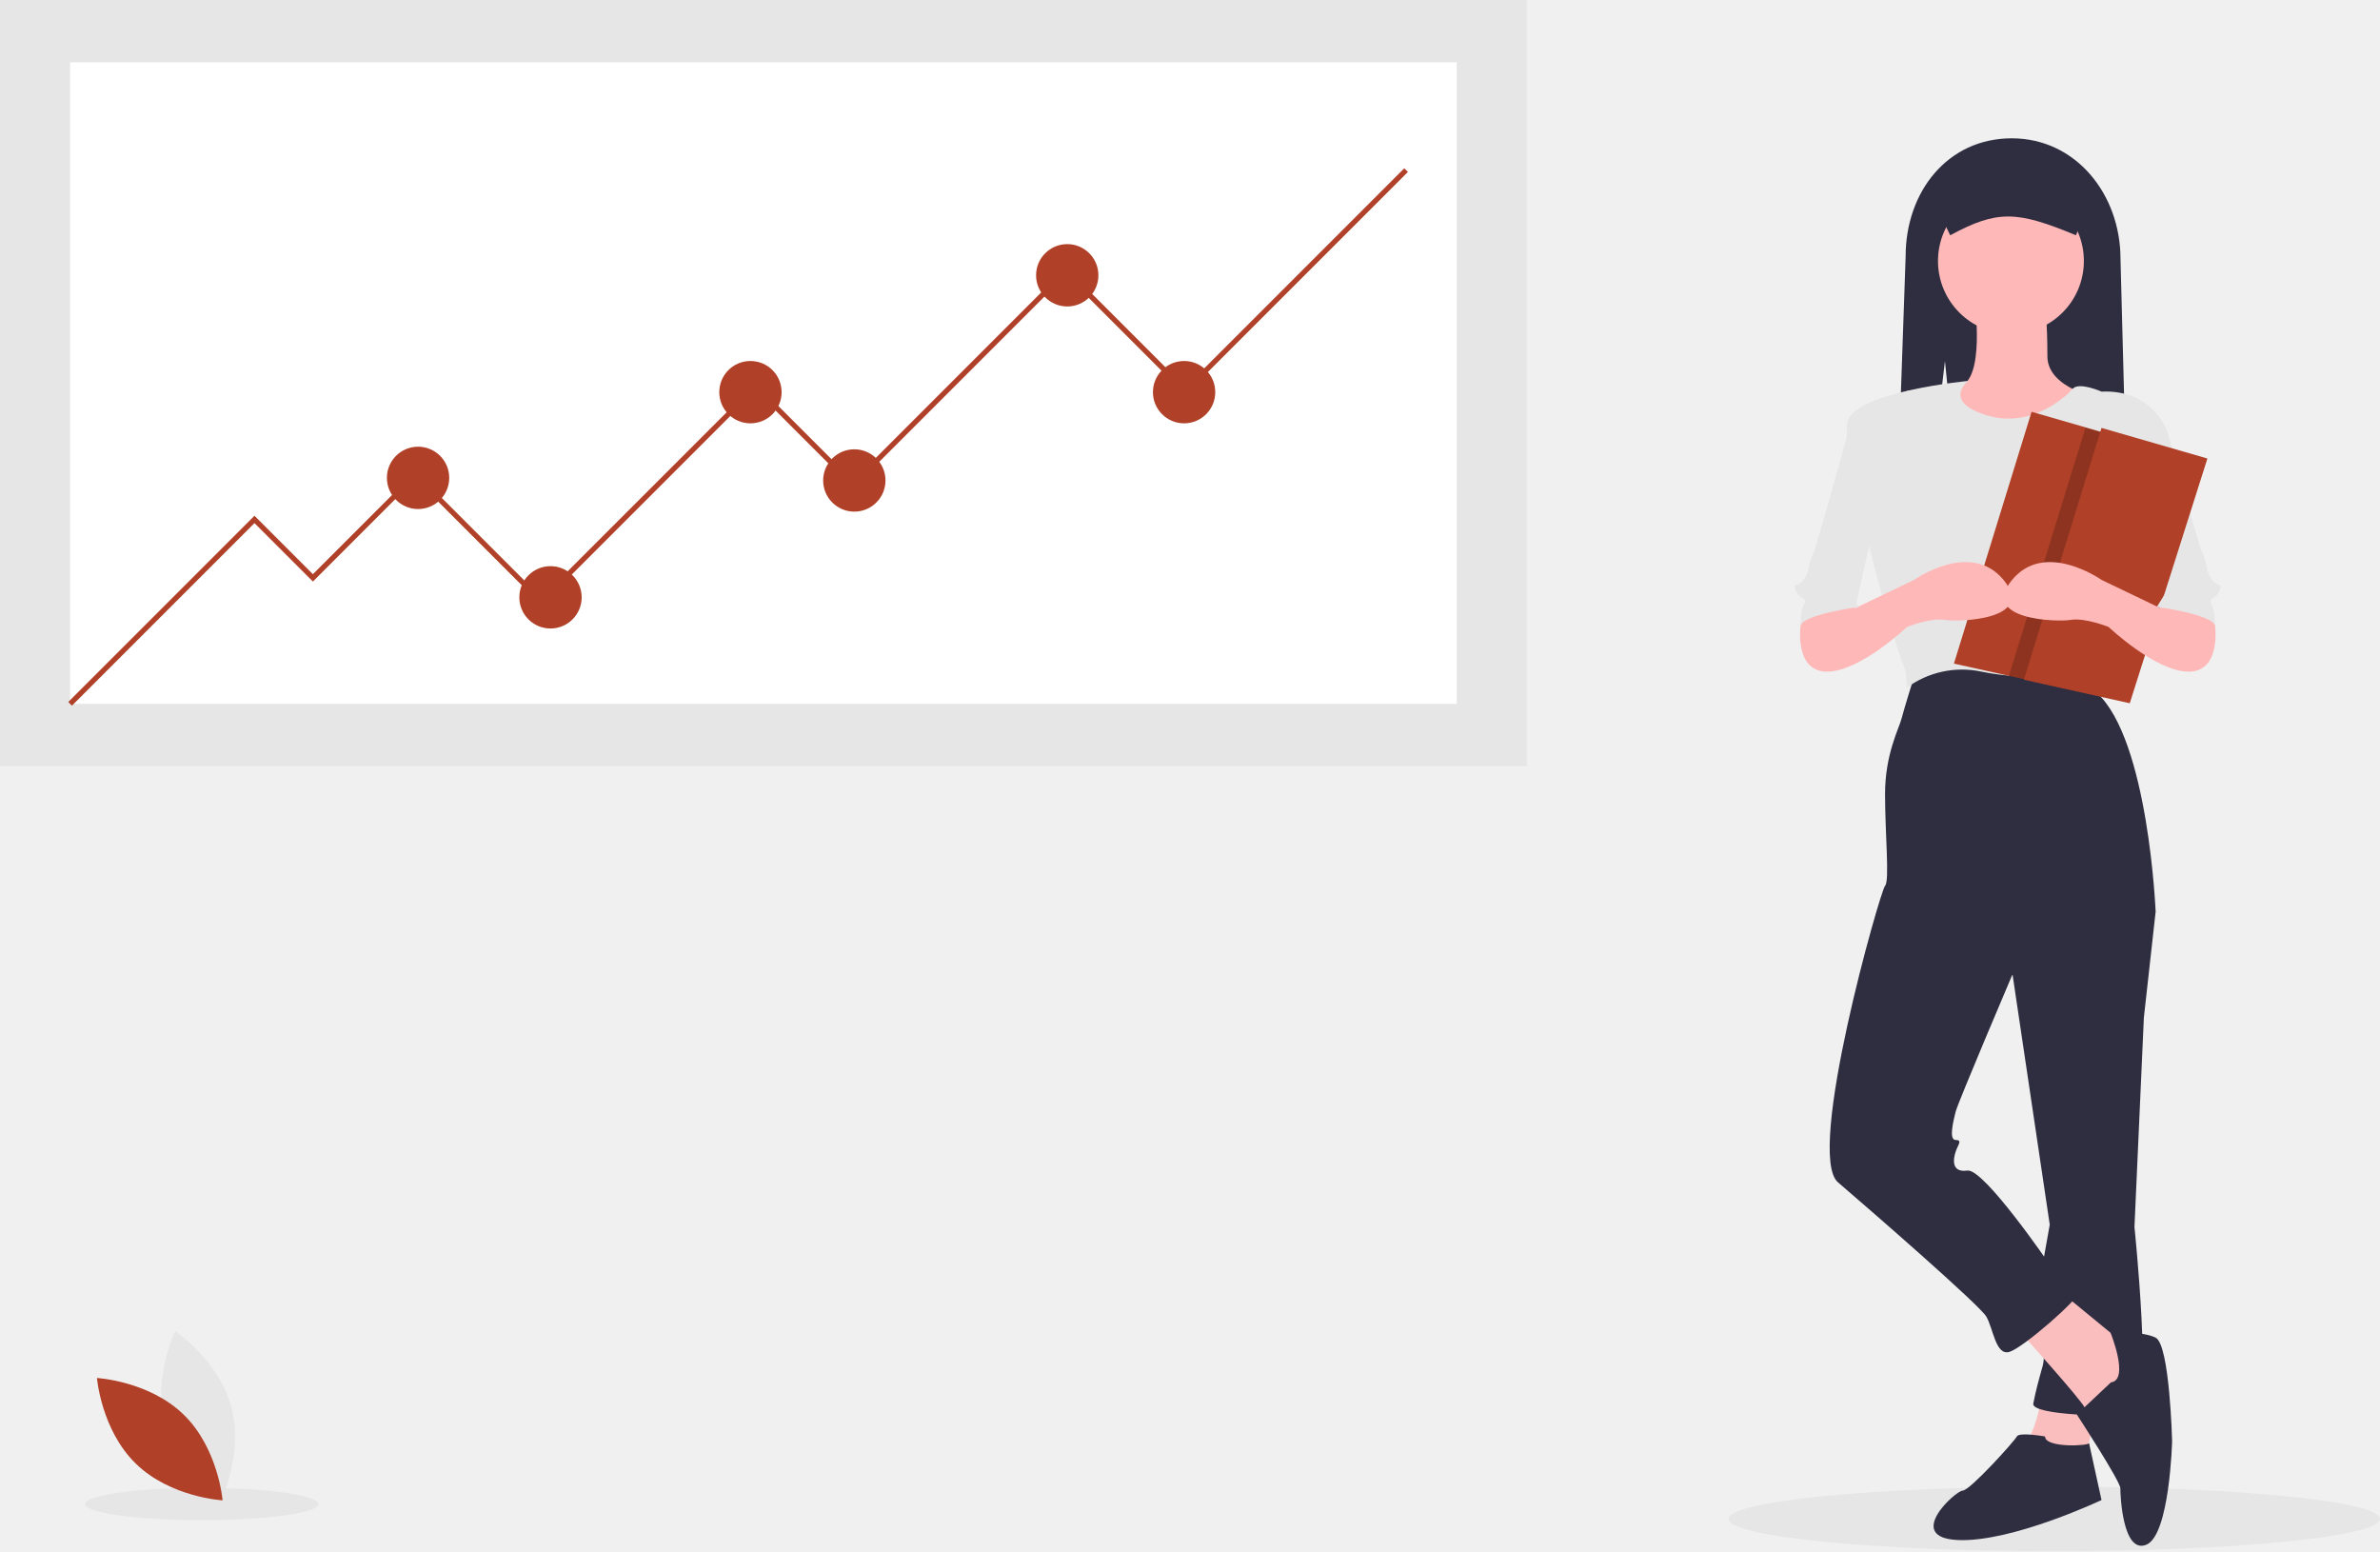
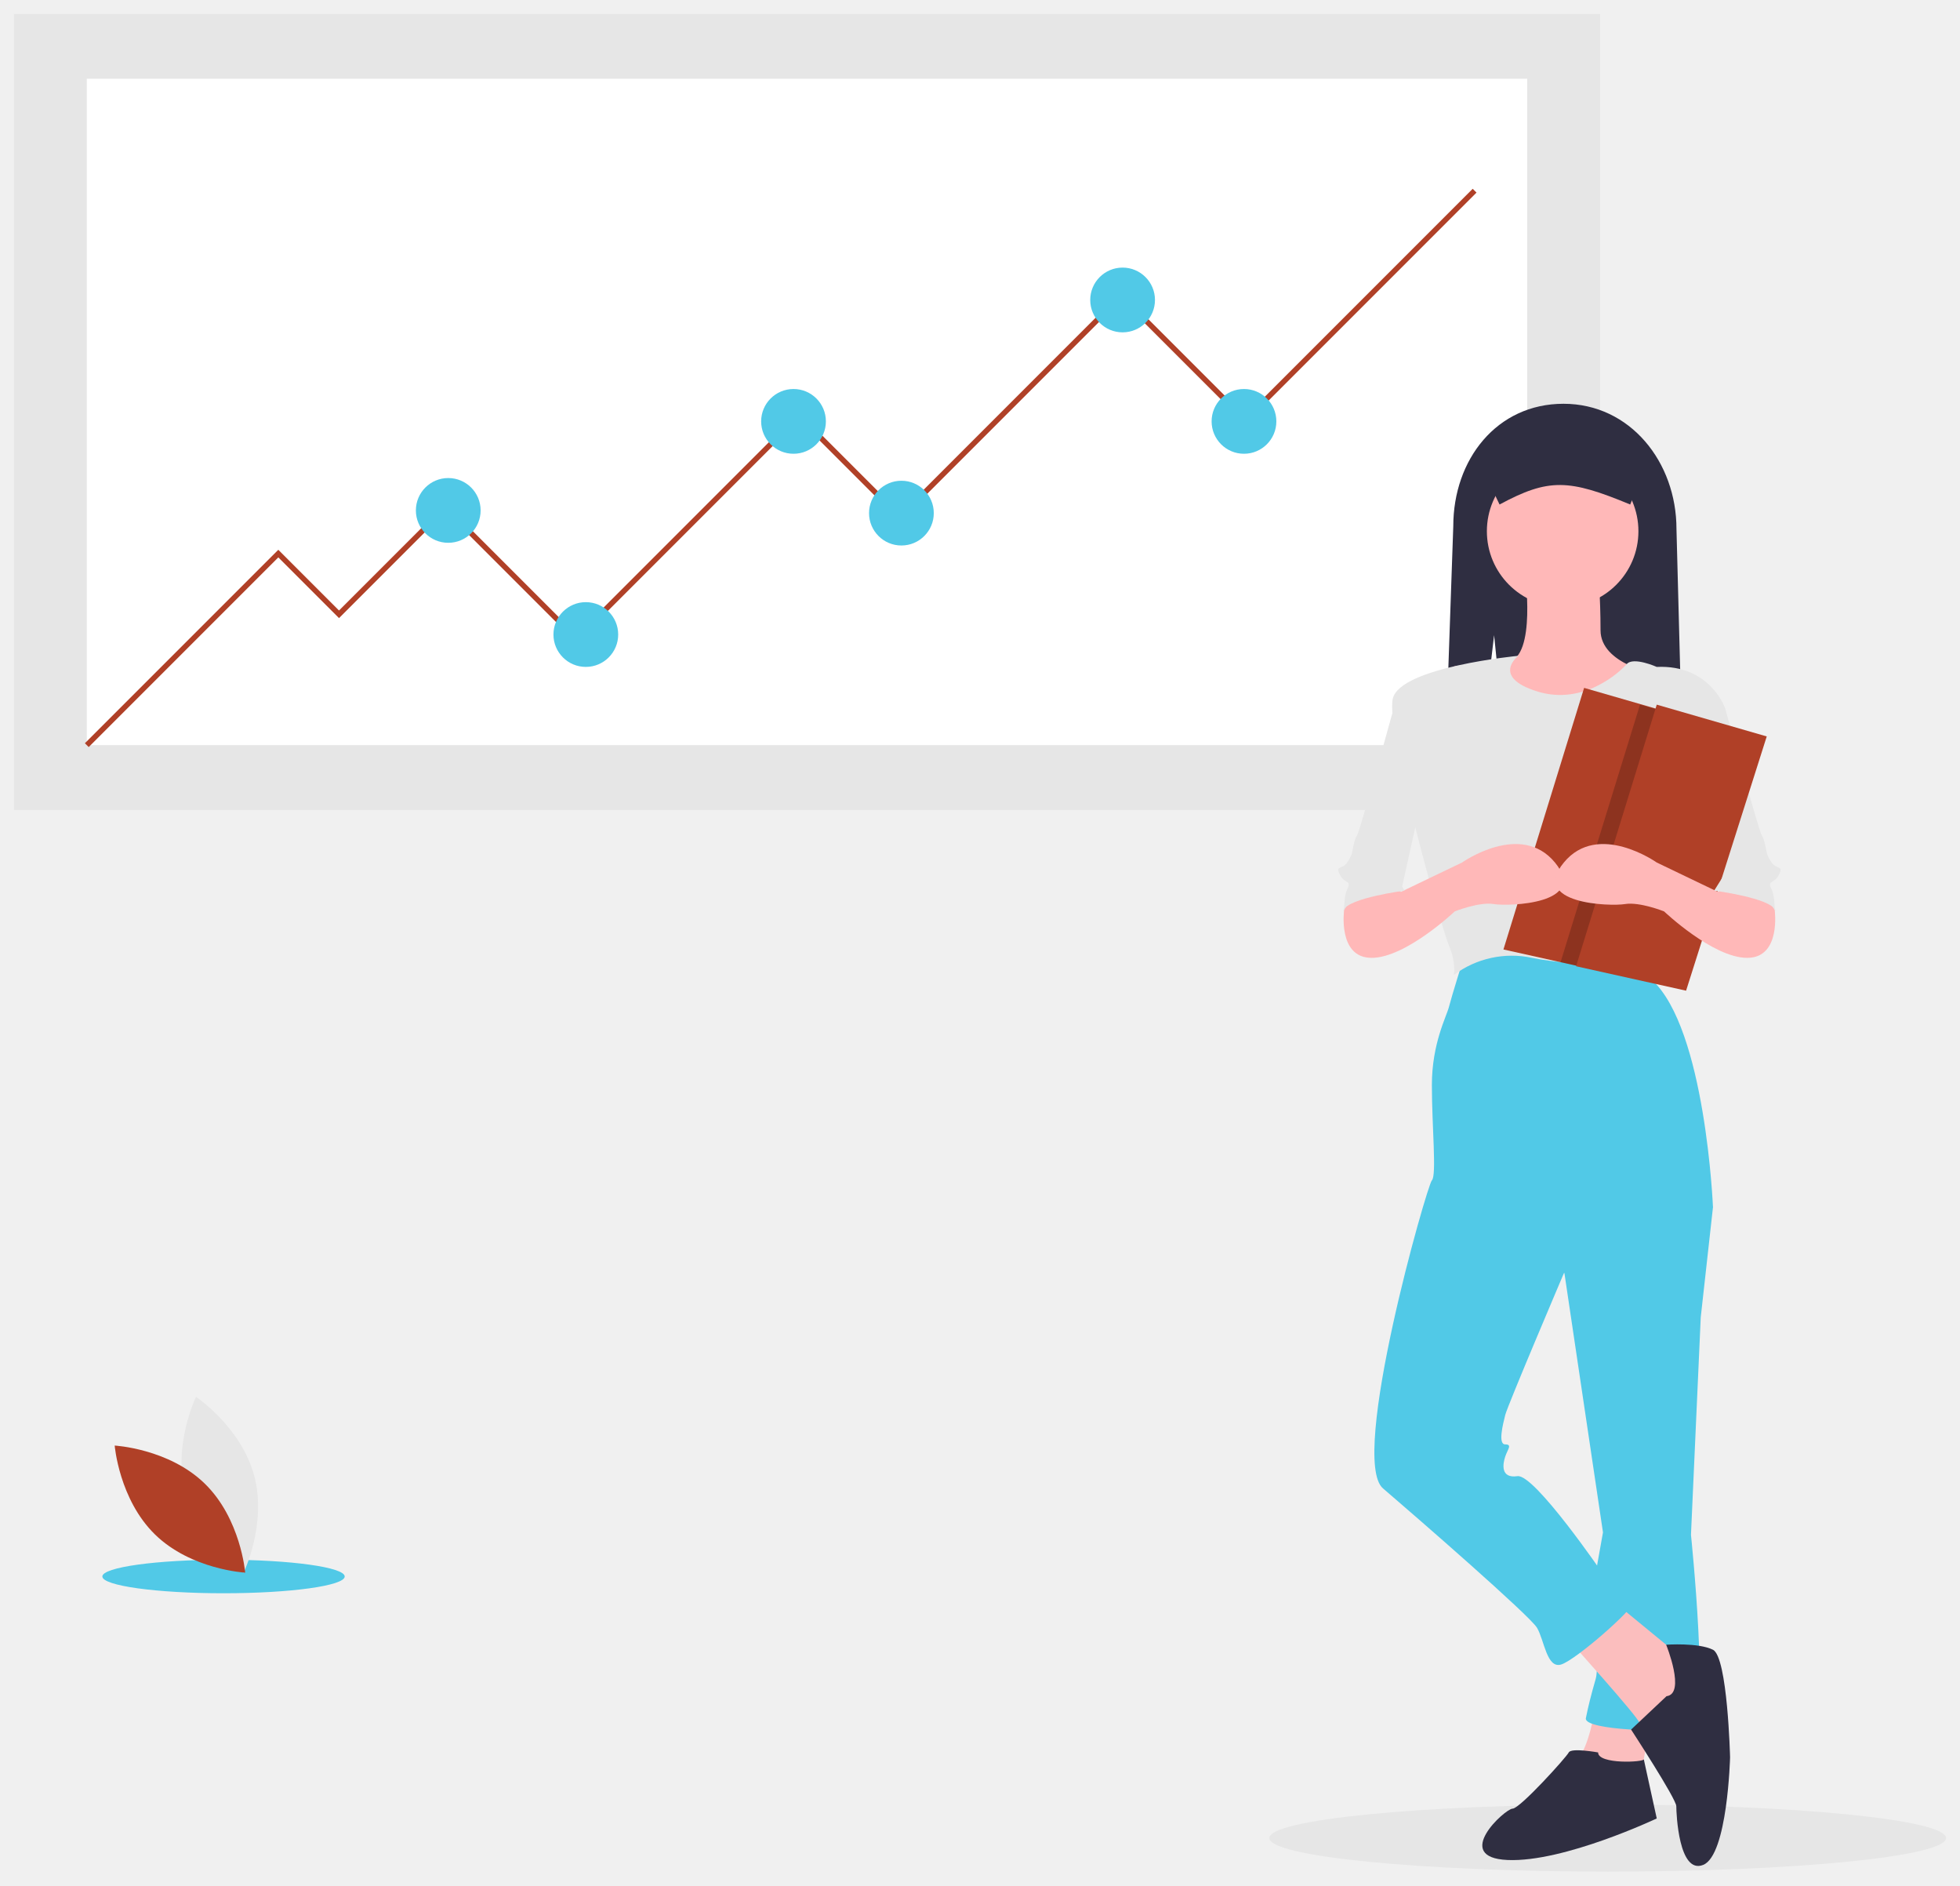
- <svg xmlns="http://www.w3.org/2000/svg" id="ad1dbded-e6d6-4106-9f5c-9042f8f56d9b" data-name="Layer 1" width="884.706" height="576.533" viewBox="0 0 884.706 576.533">
-   <ellipse cx="763.628" cy="564.533" rx="121.077" ry="12" fill="#e6e6e6" />
-   <ellipse cx="74.99" cy="559" rx="43.363" ry="6" fill="#e6e6e6" />
-   <rect width="567.571" height="284.751" fill="#e6e6e6" />
-   <rect x="26.062" y="23.166" width="515.448" height="238.419" fill="#fff" />
-   <polygon points="26.744 262.267 25.379 260.902 94.595 191.687 116.314 213.405 154.441 175.277 201.256 222.092 280.89 142.458 317.087 178.656 396.238 99.504 440.64 143.906 522.004 62.542 523.369 63.907 440.64 146.636 396.238 102.234 317.087 181.385 280.89 145.188 201.256 224.822 154.441 178.007 116.314 216.135 94.595 194.416 26.744 262.267" fill="#b04027" />
-   <circle cx="396.721" cy="102.317" r="11.583" fill="#b04027" />
-   <circle cx="155.406" cy="177.607" r="11.583" fill="#b04027" />
-   <circle cx="317.57" cy="178.573" r="11.583" fill="#b04027" />
-   <circle cx="204.635" cy="222.009" r="11.583" fill="#b04027" />
-   <circle cx="278.959" cy="145.754" r="11.583" fill="#b04027" />
-   <circle cx="440.157" cy="145.754" r="11.583" fill="#b04027" />
-   <path d="M219.014,691.241c4.7,17.374,20.798,28.134,20.798,28.134s8.478-17.409,3.778-34.782-20.798-28.134-20.798-28.134S214.314,673.867,219.014,691.241Z" transform="translate(-157.6471 -161.7335)" fill="#e6e6e6" />
-   <path d="M225.92,687.507c12.897,12.554,14.472,31.854,14.472,31.854s-19.335-1.056-32.231-13.61-14.472-31.854-14.472-31.854S213.023,674.952,225.92,687.507Z" transform="translate(-157.6471 -161.7335)" fill="#b04027" />
-   <path d="M880.632,295.93l7.387,73.052h60.794l-2.922-111.039c0-23.9-16.522-44.805-40.422-44.805s-39.448,19.931-39.448,43.831l-3.896,112.013h9.912Z" transform="translate(-157.6471 -161.7335)" fill="#2f2e41" />
-   <path d="M916.969,679.013s-2.624,16.619-6.997,19.243,22.741,8.747,22.741,8.747l4.373-26.24Z" transform="translate(-157.6471 -161.7335)" fill="#fbbebe" />
-   <path d="M949.331,489.211l9.621,11.371-4.373,39.36-3.499,77.845s6.997,67.349,0,69.098-38.485.875-37.611-3.499,1.749-7.872,3.499-13.995-1.749-27.989-1.749-27.989l4.373-24.491-15.744-105.834Z" transform="translate(-157.6471 -161.7335)" fill="#2f2e41" />
-   <path d="M917.843,695.632s-9.621-1.749-10.496,0S889.854,715.749,887.23,715.749s-21.867,17.493-1.749,18.368,53.355-14.869,53.355-14.869-4.891-22.257-4.632-21.187S917.843,700.005,917.843,695.632Z" transform="translate(-157.6471 -161.7335)" fill="#2f2e41" />
-   <path d="M907.347,655.397s24.491,27.115,25.365,29.739,13.995,0,13.995,0l5.248-17.493-4.373-6.123-24.491-20.117Z" transform="translate(-157.6471 -161.7335)" fill="#fbbebe" />
-   <path d="M942.334,675.515,929.651,687.452s16.181,24.798,16.181,27.422.875,24.491,9.621,20.992,9.621-38.485,9.621-38.485-.875-35.861-6.123-38.485-16.75-1.795-16.75-1.795S949.331,674.64,942.334,675.515Z" transform="translate(-157.6471 -161.7335)" fill="#2f2e41" />
-   <path d="M869.737,411.366s-4.373,13.995-5.248,17.493-6.123,13.12-6.123,27.989,1.749,32.363,0,34.112-29.739,99.712-17.493,110.208,52.48,45.483,55.104,49.856,3.499,14.869,8.747,13.12,25.365-19.243,26.24-22.741-11.371-9.621-11.371-9.621-24.491-35.861-30.613-34.987-5.248-4.373-4.373-6.997,2.624-4.373,0-4.373-.875-6.997,0-10.496S905.598,524.198,905.598,524.198l53.355-23.616s-2.624-63.85-21.867-81.344l-4.373-10.496S883.731,405.243,869.737,411.366Z" transform="translate(-157.6471 -161.7335)" fill="#2f2e41" />
-   <path d="M891.603,273.169s4.373,30.613-6.123,32.363-19.243.875-19.243,1.749S892.478,335.27,892.478,335.27l24.491-1.749L938.835,309.905s-20.117-3.499-20.117-15.744-.875-20.992-.875-20.992Z" transform="translate(-157.6471 -161.7335)" fill="#ffb8b8" />
-   <circle cx="747.514" cy="97.004" r="27.115" fill="#ffb8b8" />
-   <path d="M889.336,303.305s-42.341,3.976-44.965,15.347,17.493,82.218,20.117,88.341,1.749,10.496,1.749,10.496a34.607,34.607,0,0,1,27.989-6.123c16.619,3.499,40.235,1.749,40.235,1.749s7.872-32.363,9.621-35.861,8.747-22.741,8.747-27.989,10.496-27.115,10.496-27.115-5.248-15.744-24.491-14.869c0,0-8.393-3.757-10.757-1.004s-15.483,14.998-32.102,9.75S889.336,303.305,889.336,303.305Z" transform="translate(-157.6471 -161.7335)" fill="#e6e6e6" />
-   <path d="M946.707,317.777l16.619,4.373s12.245,44.608,13.12,45.483,1.749,6.123,1.749,6.123,0,.875,1.749,3.499,4.373.875,2.624,4.373-4.373,1.749-2.624,5.248.875,13.12.875,13.12-4.373-16.619-20.117-12.245l-10.496-47.232Z" transform="translate(-157.6471 -161.7335)" fill="#e6e6e6" />
-   <polygon points="794.553 164.416 794.493 164.616 765.683 255.376 746.773 251.176 726.323 246.637 755.193 153.046 794.553 164.416" fill="#b04027" />
-   <path d="M861.293,317.777l-16.619,4.373s-12.245,44.608-13.12,45.483-1.749,6.123-1.749,6.123,0,.875-1.749,3.499-4.373.875-2.624,4.373,4.373,1.749,2.624,5.248-.875,13.12-.875,13.12,4.373-16.619,20.117-12.245l10.496-47.232Z" transform="translate(-157.6471 -161.7335)" fill="#e6e6e6" />
-   <path d="M832.429,385.126l-5.464,9.132s-2.408,17.108,9.838,17.108,29.739-16.619,29.739-16.619,8.747-3.499,13.995-2.624,34.112,0,21.867-14.869-33.237,0-33.237,0l-21.867,10.496-11.371-6.123Z" transform="translate(-157.6471 -161.7335)" fill="#ffb8b8" />
-   <path d="M839.864,373.318l8.747,13.995s-20.117,2.624-21.867,6.997,7.872-22.741,7.872-22.741Z" transform="translate(-157.6471 -161.7335)" fill="#e6e6e6" />
-   <path d="M882.58,249.177c17.614-9.496,24.85-9.094,46.753,0l5.844-14.238a10.124,10.124,0,0,0-10.112-10.112H885.874A10.124,10.124,0,0,0,875.762,234.938Z" transform="translate(-157.6471 -161.7335)" fill="#2f2e41" />
-   <polygon points="794.493 164.616 765.683 255.376 746.773 251.176 775.193 159.046 794.493 164.616" opacity="0.2" />
-   <polygon points="781.188 159.044 752.324 252.633 791.684 261.379 820.548 170.414 781.188 159.044" fill="#b04027" />
-   <path d="M975.571,385.126l5.464,9.132s2.408,17.108-9.838,17.108-29.739-16.619-29.739-16.619-8.747-3.499-13.995-2.624-34.112,0-21.867-14.869,33.237,0,33.237,0l21.867,10.496,11.371-6.123Z" transform="translate(-157.6471 -161.7335)" fill="#ffb8b8" />
-   <path d="M968.136,373.318l-8.747,13.995s20.117,2.624,21.867,6.997-7.872-22.741-7.872-22.741Z" transform="translate(-157.6471 -161.7335)" fill="#e6e6e6" />
+ <svg xmlns="http://www.w3.org/2000/svg" id="ad1dbded-e6d6-4106-9f5c-9042f8f56d9b" data-name="Layer 1" width="701.384" height="674.581" viewBox="0 0 701.384 674.581" version="1.1">
+   <defs id="defs73" />
+   <ellipse cx="575.307" cy="657.581" rx="121.077" ry="12" id="ellipse4" style="fill:#e6e6e6" />
+   <ellipse cx="79.99" cy="564" rx="43.363" ry="6" id="ellipse6" style="fill:#51c9e7;fill-opacity:1" />
+   <rect width="567.571" height="284.751" id="rect8" x="5" y="5" style="fill:#e6e6e6" />
+   <rect x="31.062" y="28.166" width="515.448" height="238.419" id="rect10" style="fill:#ffffff" />
+   <polygon points="154.441,175.277 201.256,222.092 280.89,142.458 317.087,178.656 396.238,99.504 440.64,143.906 522.004,62.542 523.369,63.907 440.64,146.636 396.238,102.234 317.087,181.385 280.89,145.188 201.256,224.822 154.441,178.007 116.314,216.135 94.595,194.416 26.744,262.267 25.379,260.902 94.595,191.687 116.314,213.405 " id="polygon12" style="fill:#b04027" transform="translate(5.000007,4.999993)" />
+   <circle cx="401.721" cy="107.317" r="11.583" id="circle14" style="fill:#51c9e7;fill-opacity:1" />
+   <circle cx="160.406" cy="182.607" r="11.583" id="circle16" style="fill:#51c9e7;fill-opacity:1" />
+   <circle cx="322.57" cy="183.573" r="11.583" id="circle18" style="fill:#51c9e7;fill-opacity:1" />
+   <circle cx="209.635" cy="227.009" r="11.583" id="circle20" style="fill:#51c9e7;fill-opacity:1" />
+   <circle cx="283.959" cy="150.754" r="11.583" id="circle22" style="fill:#51c9e7;fill-opacity:1" />
+   <circle cx="445.157" cy="150.754" r="11.583" id="circle24" style="fill:#51c9e7;fill-opacity:1" />
+   <path d="m 66.367,534.507 c 4.7,17.374 20.798,28.134 20.798,28.134 0,0 8.478,-17.409 3.778,-34.782 -4.7,-17.374 -20.798,-28.134 -20.798,-28.134 0,0 -8.478,17.409 -3.778,34.782 z" id="path26" style="fill:#e6e6e6" />
+   <path d="m 73.273,530.773 c 12.897,12.554 14.472,31.854 14.472,31.854 0,0 -19.335,-1.056 -32.231,-13.61 -12.897,-12.554 -14.472,-31.854 -14.472,-31.854 0,0 19.335,1.056 32.231,13.61 z" id="path28" style="fill:#b04027" />
+   <path d="m 534.664,227.244 7.387,73.052 h 60.794 l -2.922,-111.039 c 0,-23.9 -16.522,-44.805 -40.422,-44.805 -23.9,0 -39.448,19.931 -39.448,43.831 l -3.896,112.013 h 9.912 z" id="path30" style="fill:#2f2e41" />
+   <path d="m 571,610.328 c 0,0 -2.624,16.619 -6.997,19.243 -4.373,2.624 22.741,8.747 22.741,8.747 l 4.373,-26.24 z" id="path32" style="fill:#fbbebe" />
+   <path d="m 603.363,420.526 9.621,11.371 -4.373,39.36 -3.499,77.845 c 0,0 6.997,67.349 0,69.098 -6.997,1.749 -38.485,0.875 -37.611,-3.499 0.875,-4.373 1.749,-7.872 3.499,-13.995 1.749,-6.123 -1.749,-27.989 -1.749,-27.989 l 4.373,-24.491 -15.744,-105.834 z" id="path34" style="fill:#51c9e7;fill-opacity:1" />
+   <path d="m 571.875,626.947 c 0,0 -9.621,-1.749 -10.496,0 -0.875,1.749 -17.493,20.117 -20.117,20.117 -2.624,0 -21.867,17.493 -1.749,18.368 20.117,0.875 53.355,-14.869 53.355,-14.869 0,0 -4.891,-22.257 -4.632,-21.187 0.259,1.07 -16.36,1.945 -16.36,-2.429 z" id="path36" style="fill:#2f2e41" />
+   <path d="m 561.379,586.712 c 0,0 24.491,27.115 25.365,29.739 0.875,2.624 13.995,0 13.995,0 l 5.248,-17.493 -4.373,-6.123 -24.491,-20.117 z" id="path38" style="fill:#fbbebe" />
+   <path d="M 596.365,606.829 583.683,618.767 c 0,0 16.181,24.798 16.181,27.422 0,2.624 0.875,24.491 9.621,20.992 8.747,-3.499 9.621,-38.485 9.621,-38.485 0,0 -0.875,-35.861 -6.123,-38.485 -5.248,-2.624 -16.75,-1.795 -16.75,-1.795 0,0 7.129,17.539 0.132,18.414 z" id="path40" style="fill:#2f2e41" />
+   <path d="m 523.768,342.681 c 0,0 -4.373,13.995 -5.248,17.493 -0.875,3.499 -6.123,13.12 -6.123,27.989 0,14.869 1.749,32.363 0,34.112 -1.749,1.749 -29.739,99.712 -17.493,110.208 12.245,10.496 52.48,45.483 55.104,49.856 2.624,4.373 3.499,14.869 8.747,13.12 5.248,-1.749 25.365,-19.243 26.24,-22.741 0.875,-3.499 -11.371,-9.621 -11.371,-9.621 0,0 -24.491,-35.861 -30.613,-34.987 -6.123,0.875 -5.248,-4.373 -4.373,-6.997 0.875,-2.624 2.624,-4.373 0,-4.373 -2.624,0 -0.875,-6.997 0,-10.496 0.875,-3.499 20.992,-50.731 20.992,-50.731 l 53.355,-23.616 c 0,0 -2.624,-63.85 -21.867,-81.344 l -4.373,-10.496 c 0,0 -48.981,-3.499 -62.976,2.624 z" id="path42" style="fill:#51c9e7;fill-opacity:1" />
+   <path d="m 545.635,204.484 c 0,0 4.373,30.613 -6.123,32.363 -10.496,1.749 -19.243,0.875 -19.243,1.749 0,0.875 26.24,27.989 26.24,27.989 l 24.491,-1.749 21.867,-23.616 c 0,0 -20.117,-3.499 -20.117,-15.744 0,-12.245 -0.875,-20.992 -0.875,-20.992 z" id="path44" style="fill:#ffb8b8" />
+   <circle cx="559.192" cy="190.052" r="27.115" id="circle46" style="fill:#ffb8b8" />
+   <path d="m 543.368,234.619 c 0,0 -42.341,3.976 -44.965,15.347 -2.624,11.371 17.493,82.218 20.117,88.341 2.624,6.123 1.749,10.496 1.749,10.496 a 34.607,34.607 0 0 1 27.989,-6.123 c 16.619,3.499 40.235,1.749 40.235,1.749 0,0 7.872,-32.363 9.621,-35.861 1.749,-3.499 8.747,-22.741 8.747,-27.989 0,-5.248 10.496,-27.115 10.496,-27.115 0,0 -5.248,-15.744 -24.491,-14.869 0,0 -8.393,-3.757 -10.757,-1.004 -2.363,2.753 -15.483,14.998 -32.102,9.75 -16.619,-5.248 -6.64,-12.723 -6.64,-12.723 z" id="path48" style="fill:#e6e6e6" />
+   <path d="m 600.739,249.091 16.619,4.373 c 0,0 12.245,44.608 13.12,45.483 0.875,0.875 1.749,6.123 1.749,6.123 0,0 0,0.875 1.749,3.499 1.749,2.624 4.373,0.875 2.624,4.373 -1.749,3.499 -4.373,1.749 -2.624,5.248 1.749,3.499 0.875,13.12 0.875,13.12 0,0 -4.373,-16.619 -20.117,-12.245 l -10.496,-47.232 z" id="path50" style="fill:#e6e6e6" />
+   <polygon points="755.193,153.046 794.553,164.416 794.493,164.616 765.683,255.376 746.773,251.176 726.323,246.637 " id="polygon52" transform="translate(-188.3214,93.04799)" style="fill:#b04027" />
+   <path d="m 515.324,249.091 -16.619,4.373 c 0,0 -12.245,44.608 -13.12,45.483 -0.875,0.875 -1.749,6.123 -1.749,6.123 0,0 0,0.875 -1.749,3.499 -1.749,2.624 -4.373,0.875 -2.624,4.373 1.749,3.499 4.373,1.749 2.624,5.248 -1.749,3.499 -0.875,13.12 -0.875,13.12 0,0 4.373,-16.619 20.117,-12.245 l 10.496,-47.232 z" id="path54" style="fill:#e6e6e6" />
+   <path d="m 486.46,316.441 -5.464,9.132 c 0,0 -2.408,17.108 9.838,17.108 12.245,0 29.739,-16.619 29.739,-16.619 0,0 8.747,-3.499 13.995,-2.624 5.248,0.875 34.112,0 21.867,-14.869 -12.245,-14.869 -33.237,0 -33.237,0 l -21.867,10.496 -11.371,-6.123 z" id="path56" style="fill:#ffb8b8" />
+   <path d="m 493.895,304.633 8.747,13.995 c 0,0 -20.117,2.624 -21.867,6.997 -1.749,4.373 7.872,-22.741 7.872,-22.741 z" id="path58" style="fill:#e6e6e6" />
+   <path d="m 536.612,180.491 c 17.614,-9.496 24.85,-9.094 46.753,0 l 5.844,-14.238 a 10.124,10.124 0 0 0 -10.112,-10.112 h -39.191 a 10.124,10.124 0 0 0 -10.112,10.112 z" id="path60" style="fill:#2f2e41" />
+   <polygon points="765.683,255.376 746.773,251.176 775.193,159.046 794.493,164.616 " id="polygon62" transform="translate(-188.3214,93.04799)" style="opacity:0.2" />
+   <polygon points="752.324,252.633 791.684,261.379 820.548,170.414 781.188,159.044 " id="polygon64" transform="translate(-188.3214,93.04799)" style="fill:#b04027" />
+   <path d="m 629.603,316.441 5.464,9.132 c 0,0 2.408,17.108 -9.838,17.108 -12.245,0 -29.739,-16.619 -29.739,-16.619 0,0 -8.747,-3.499 -13.995,-2.624 -5.248,0.875 -34.112,0 -21.867,-14.869 12.245,-14.869 33.237,0 33.237,0 l 21.867,10.496 11.371,-6.123 z" id="path66" style="fill:#ffb8b8" />
+   <path d="m 622.168,304.633 -8.747,13.995 c 0,0 20.117,2.624 21.867,6.997 1.749,4.373 -7.872,-22.741 -7.872,-22.741 z" id="path68" style="fill:#e6e6e6" />
</svg>
